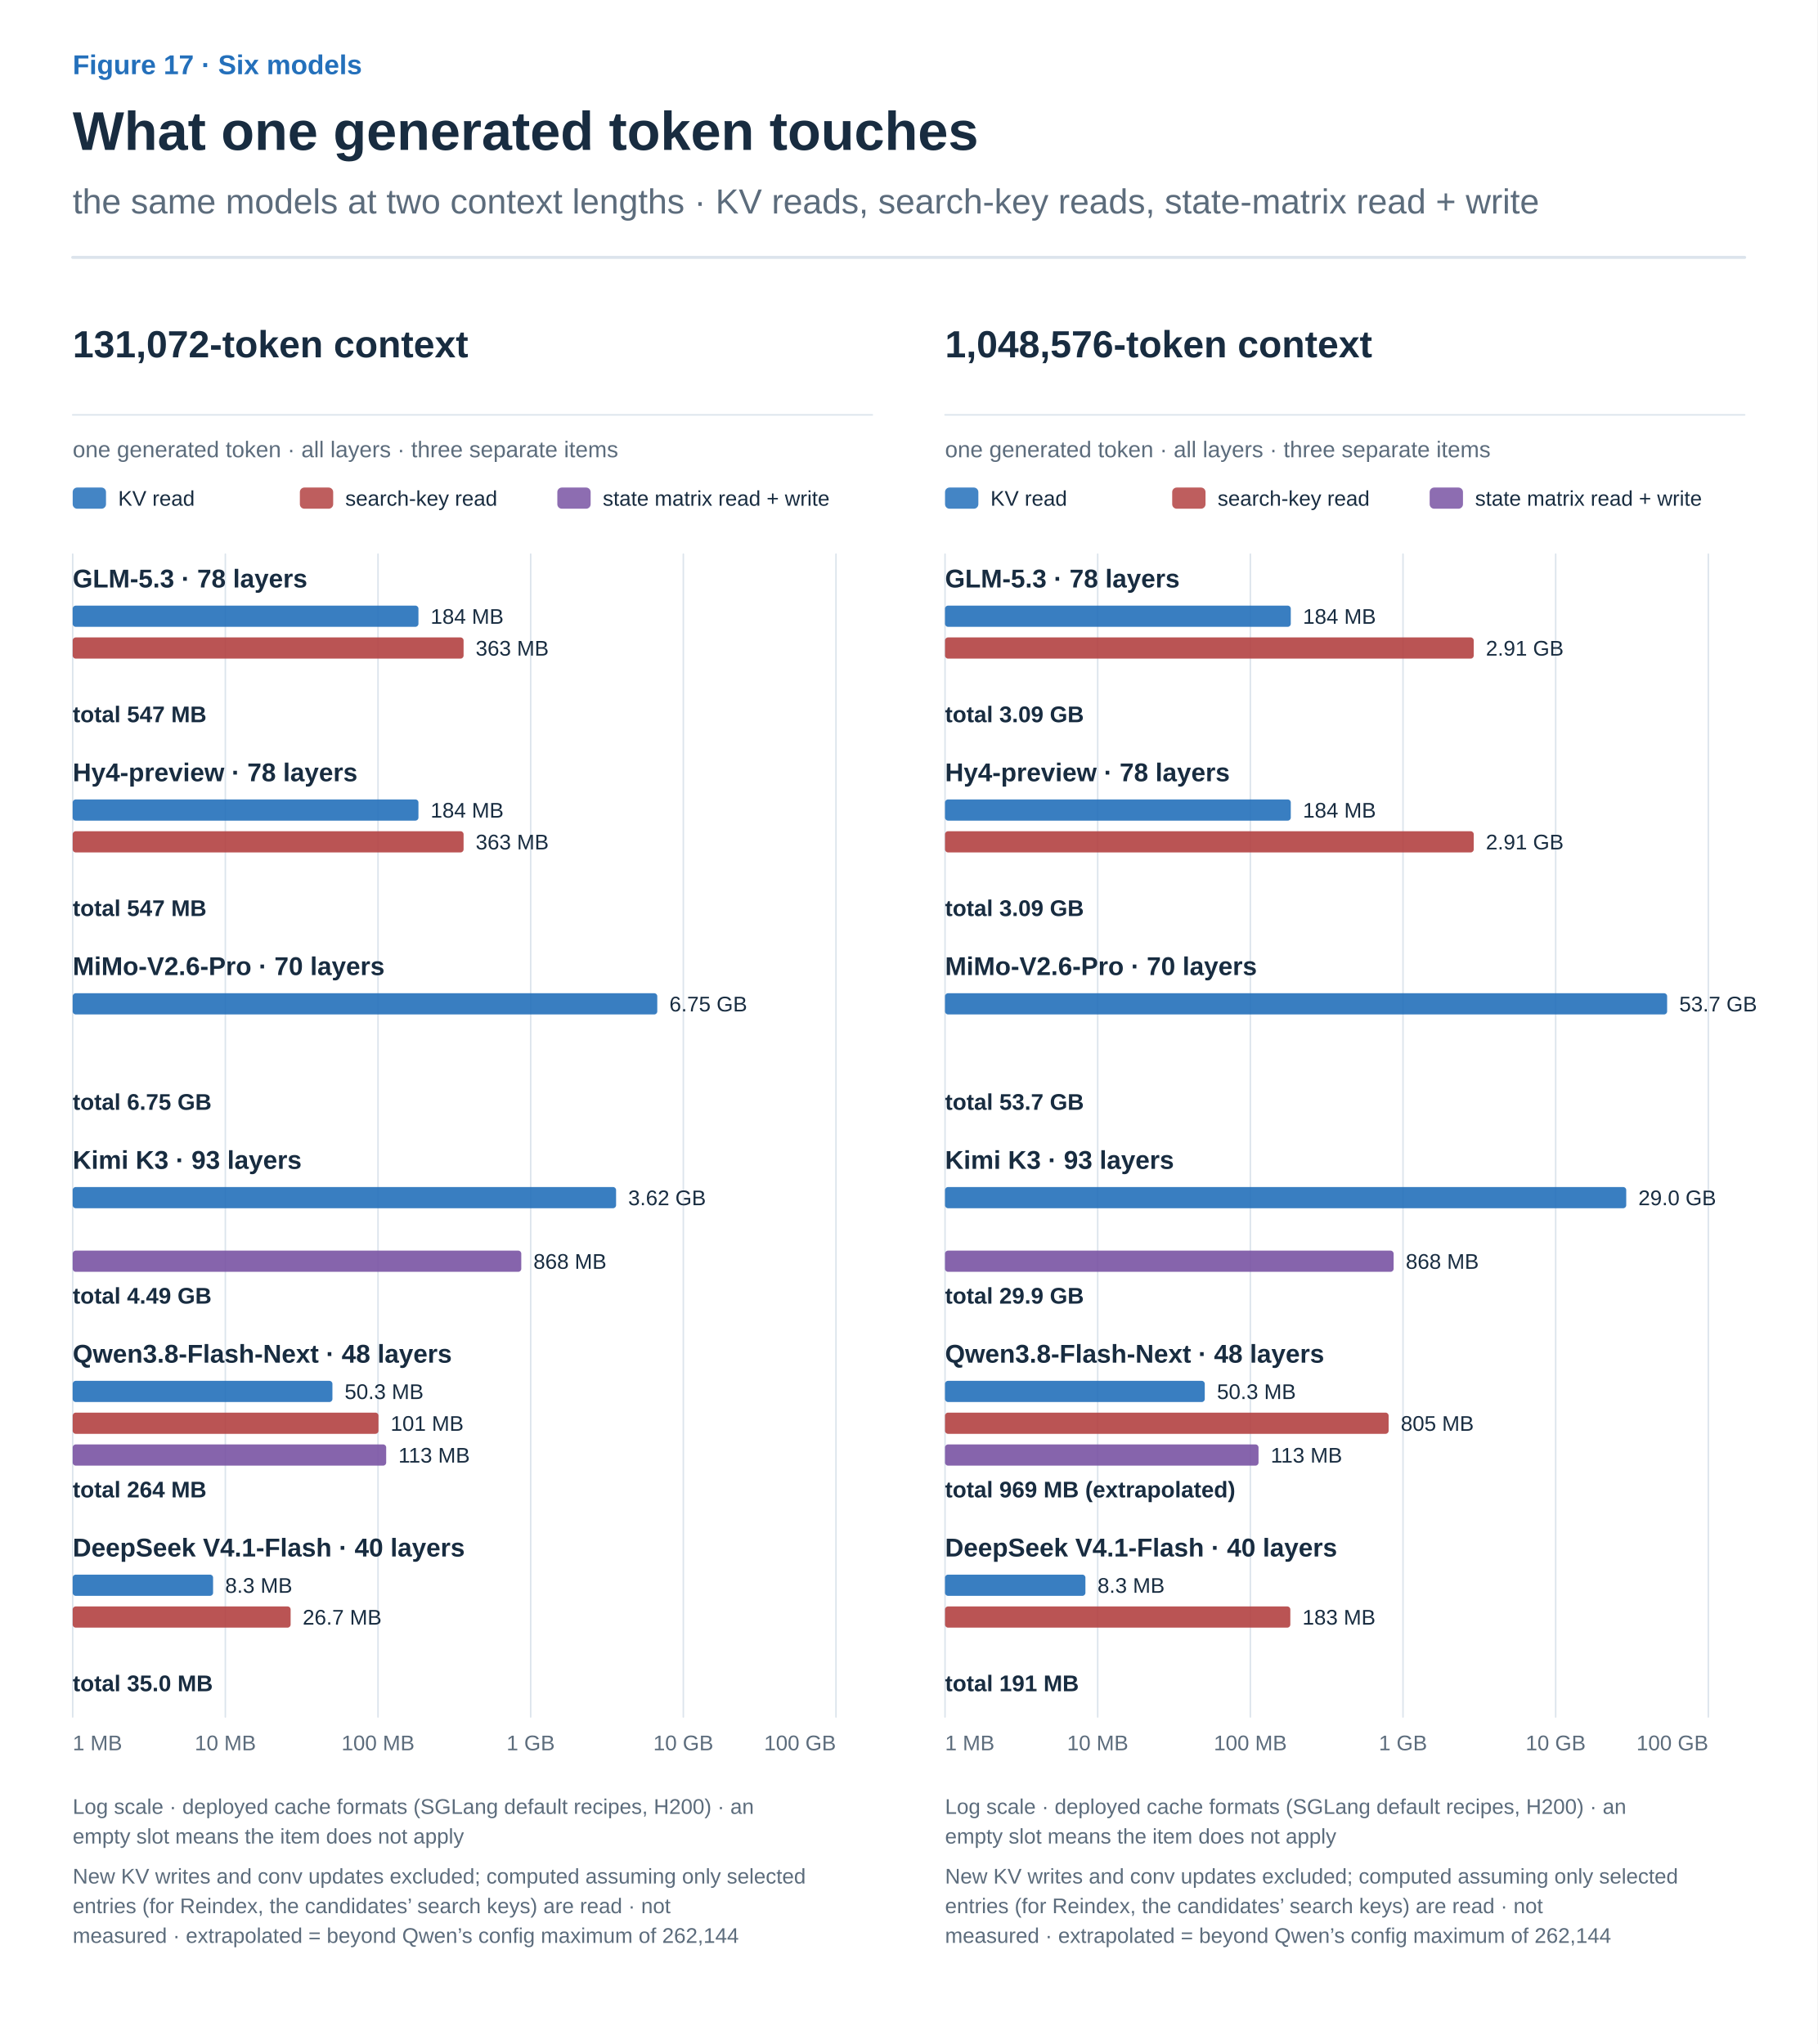
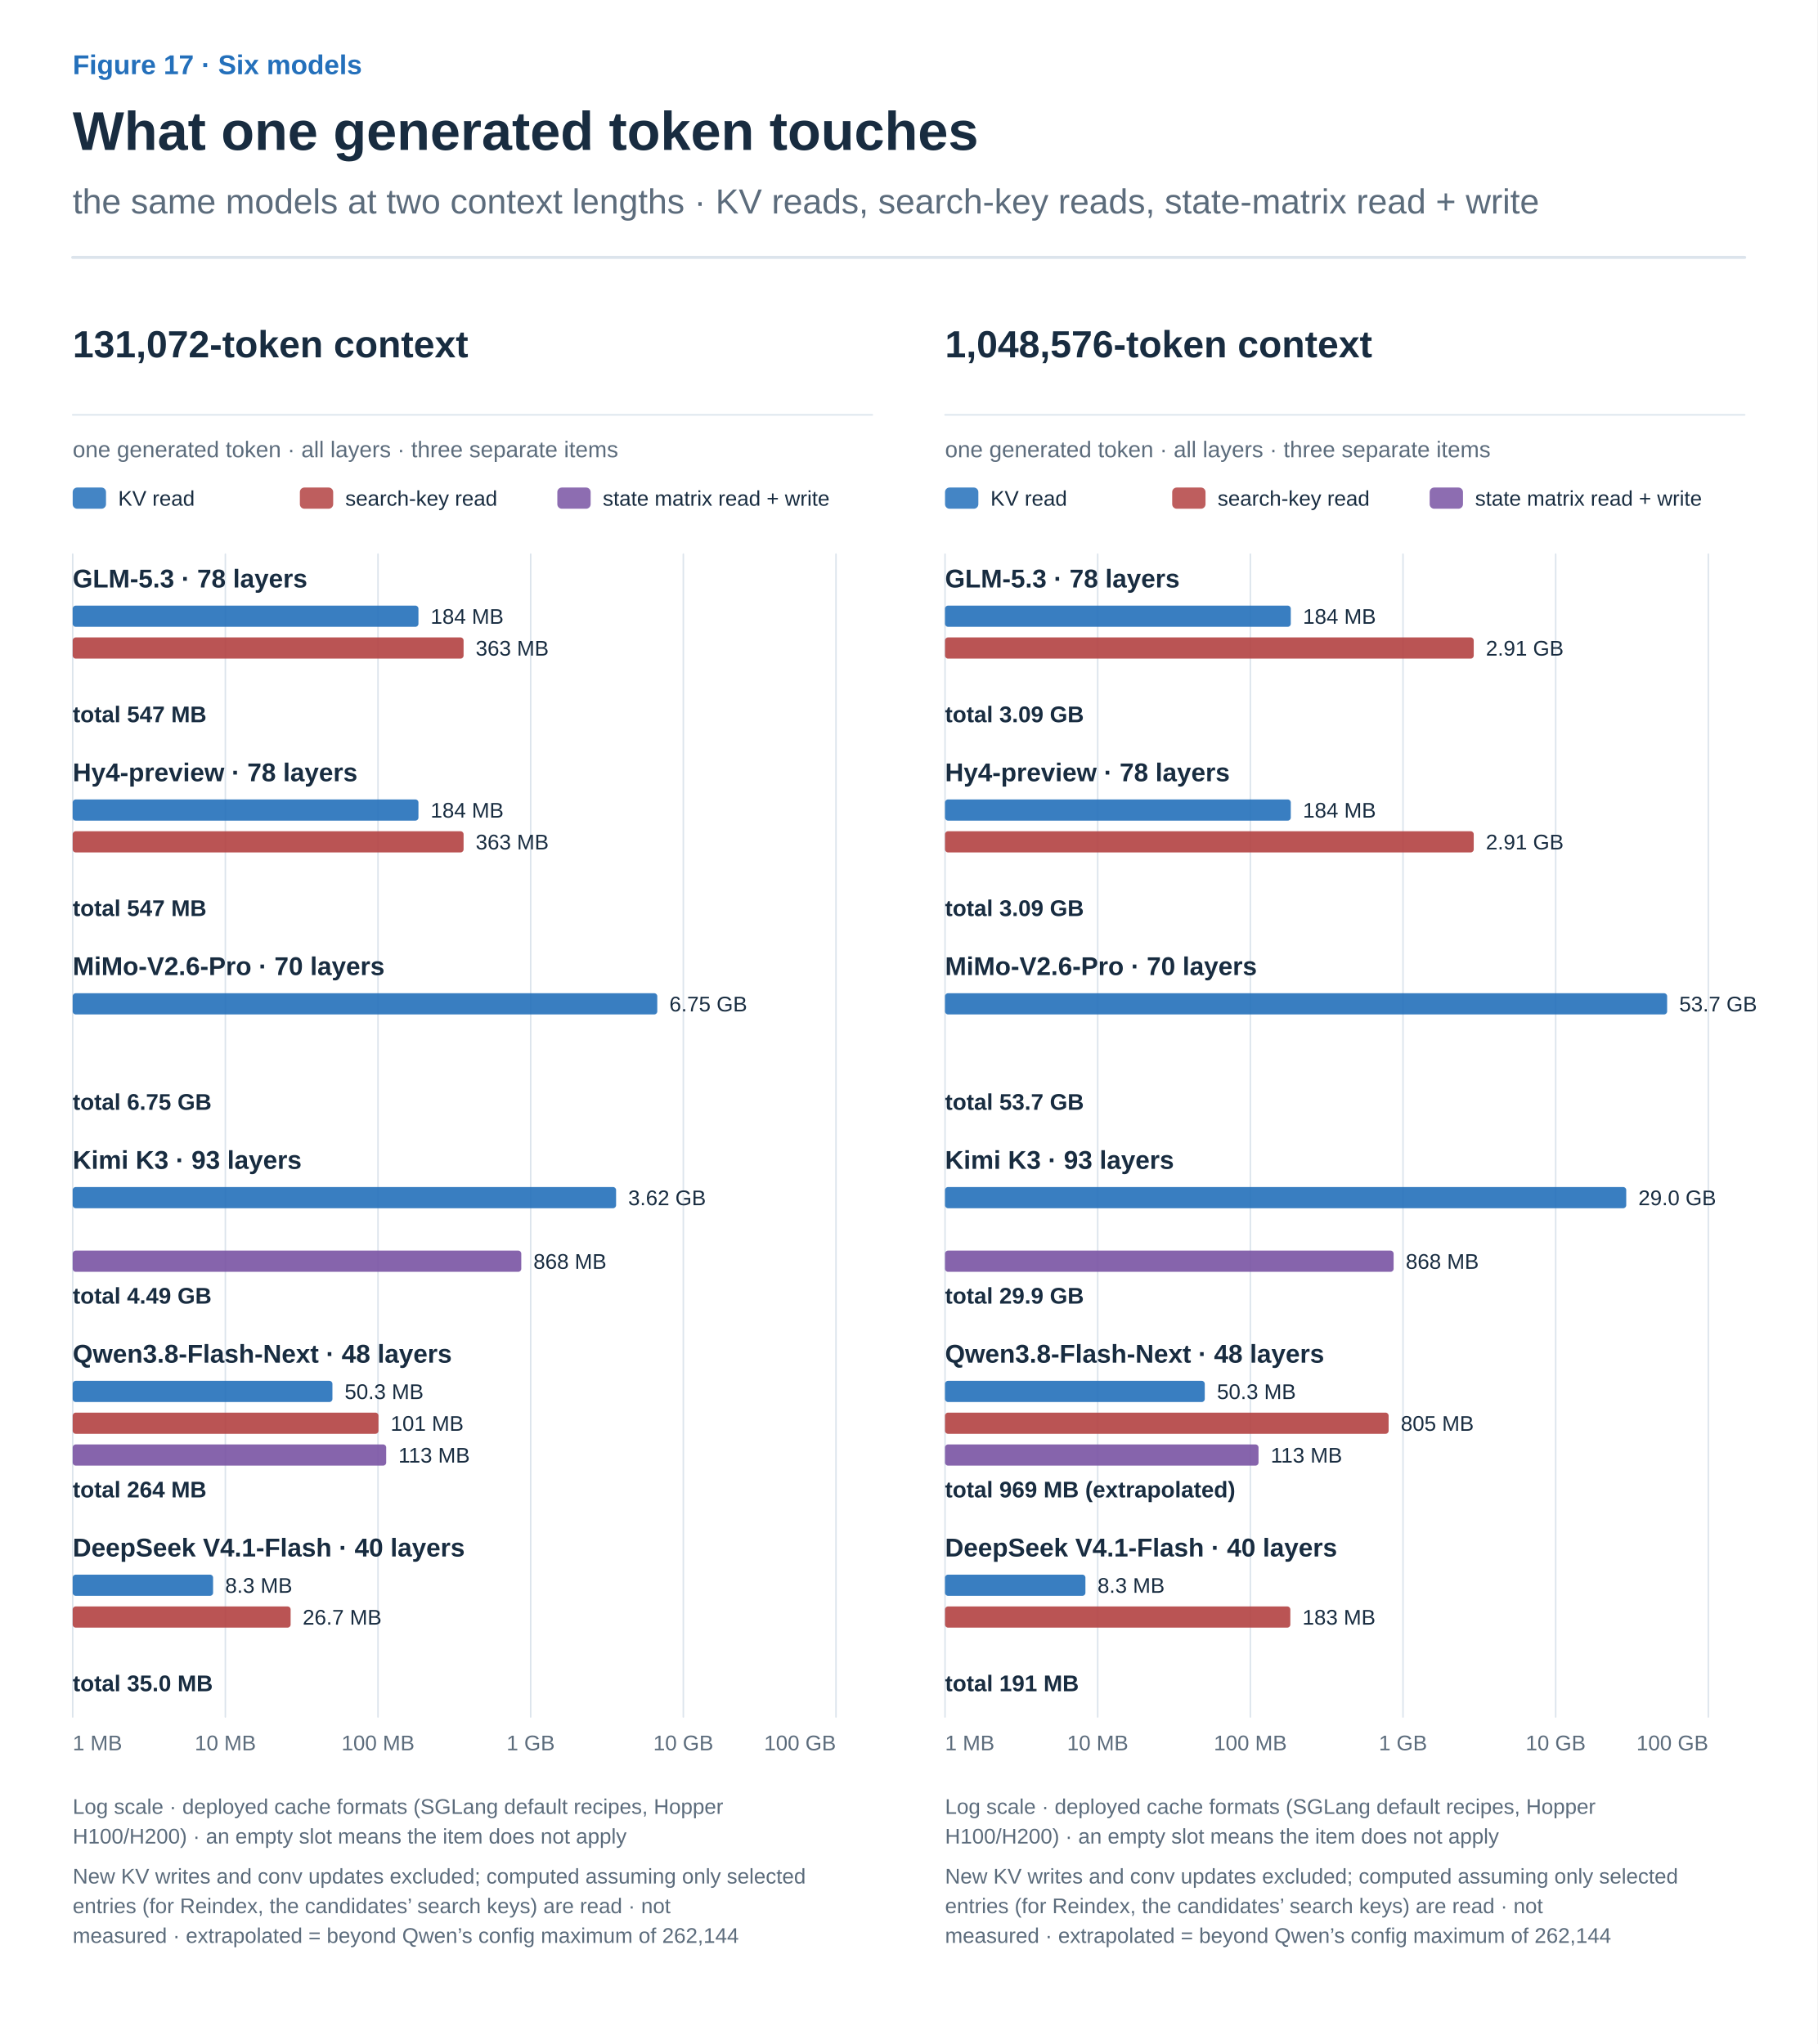
<svg xmlns="http://www.w3.org/2000/svg" width="1200" height="1350" viewBox="0 0 1200 1350" role="img" aria-labelledby="title desc">
  <defs>
    <marker id="arrow-ink" viewBox="0 0 10 10" refX="8" refY="5" markerWidth="6" markerHeight="6" orient="auto">
      <path d="M1 1 L9 5 L1 9" fill="none" stroke="#182C40" stroke-width="1.6" />
    </marker>
    <marker id="arrow-muted" viewBox="0 0 10 10" refX="8" refY="5" markerWidth="6" markerHeight="6" orient="auto">
      <path d="M1 1 L9 5 L1 9" fill="none" stroke="#5C6C7C" stroke-width="1.6" />
    </marker>
    <marker id="arrow-line" viewBox="0 0 10 10" refX="8" refY="5" markerWidth="6" markerHeight="6" orient="auto">
      <path d="M1 1 L9 5 L1 9" fill="none" stroke="#DCE4EC" stroke-width="1.6" />
    </marker>
    <marker id="arrow-paper" viewBox="0 0 10 10" refX="8" refY="5" markerWidth="6" markerHeight="6" orient="auto">
      <path d="M1 1 L9 5 L1 9" fill="none" stroke="#FFFFFF" stroke-width="1.6" />
    </marker>
    <marker id="arrow-blue" viewBox="0 0 10 10" refX="8" refY="5" markerWidth="6" markerHeight="6" orient="auto">
      <path d="M1 1 L9 5 L1 9" fill="none" stroke="#2470BB" stroke-width="1.6" />
    </marker>
    <marker id="arrow-teal" viewBox="0 0 10 10" refX="8" refY="5" markerWidth="6" markerHeight="6" orient="auto">
      <path d="M1 1 L9 5 L1 9" fill="none" stroke="#287D78" stroke-width="1.6" />
    </marker>
    <marker id="arrow-orange" viewBox="0 0 10 10" refX="8" refY="5" markerWidth="6" markerHeight="6" orient="auto">
      <path d="M1 1 L9 5 L1 9" fill="none" stroke="#B55B22" stroke-width="1.6" />
    </marker>
    <marker id="arrow-purple" viewBox="0 0 10 10" refX="8" refY="5" markerWidth="6" markerHeight="6" orient="auto">
      <path d="M1 1 L9 5 L1 9" fill="none" stroke="#7954A3" stroke-width="1.6" />
    </marker>
    <marker id="arrow-gray" viewBox="0 0 10 10" refX="8" refY="5" markerWidth="6" markerHeight="6" orient="auto">
      <path d="M1 1 L9 5 L1 9" fill="none" stroke="#657789" stroke-width="1.6" />
    </marker>
    <marker id="arrow-red" viewBox="0 0 10 10" refX="8" refY="5" markerWidth="6" markerHeight="6" orient="auto">
      <path d="M1 1 L9 5 L1 9" fill="none" stroke="#B34242" stroke-width="1.6" />
    </marker>
    <marker id="arrow-indigo" viewBox="0 0 10 10" refX="8" refY="5" markerWidth="6" markerHeight="6" orient="auto">
      <path d="M1 1 L9 5 L1 9" fill="none" stroke="#4C60A8" stroke-width="1.6" />
    </marker>
    <marker id="arrow-slate" viewBox="0 0 10 10" refX="8" refY="5" markerWidth="6" markerHeight="6" orient="auto">
      <path d="M1 1 L9 5 L1 9" fill="none" stroke="#8191A0" stroke-width="1.6" />
    </marker>
    <marker id="arrow-surface" viewBox="0 0 10 10" refX="8" refY="5" markerWidth="6" markerHeight="6" orient="auto">
      <path d="M1 1 L9 5 L1 9" fill="none" stroke="#F8FAFC" stroke-width="1.6" />
    </marker>
  </defs>
  <style>text{font-family:Arial,"Apple SD Gothic Neo","Noto Sans KR",sans-serif}text[font-family]{font-family:Menlo,Consolas,monospace}path{stroke-linecap:round;stroke-linejoin:round}</style>
  <rect width="100%" height="100%" fill="white" />
  <text x="48" y="49" fill="#2470BB" font-size="18" font-weight="600" text-anchor="start" data-max-width="1104">Figure 17 · Six models</text>
  <text x="48" y="99" fill="#182C40" font-size="36" font-weight="700" text-anchor="start" data-max-width="1104">What one generated token touches</text>
  <text x="48" y="141" fill="#5C6C7C" font-size="23" font-weight="400" text-anchor="start" data-max-width="1104">the same models at two context lengths · KV reads, search-key reads, state-matrix read + write</text>
  <path d="M48,170 H1152" stroke="#DCE4EC" stroke-width="2" />
  <g transform="translate(48 206) scale(1)" data-panel="1">
    <text x="0" y="30" fill="#182C40" font-size="25" font-weight="600" text-anchor="start" data-max-width="528">131,072-token context</text>
    <path d="M0 68 L528 68" stroke="#DCE4EC" stroke-width="1" fill="none" />
    <text x="0" y="96" fill="#5C6C7C" font-size="15" font-weight="400" text-anchor="start" data-max-width="528">one generated token · all layers · three separate items</text>
    <rect x="0" y="116" width="22" height="14" rx="3" fill="#2470BB" fill-opacity=".85" />
    <text x="30" y="128" fill="#182C40" font-size="14" font-weight="400" text-anchor="start" data-max-width="180">KV read</text>
    <rect x="150" y="116" width="22" height="14" rx="3" fill="#B34242" fill-opacity=".85" />
    <text x="180" y="128" fill="#182C40" font-size="14" font-weight="400" text-anchor="start" data-max-width="180">search-key read</text>
    <rect x="320" y="116" width="22" height="14" rx="3" fill="#7954A3" fill-opacity=".85" />
    <text x="350" y="128" fill="#182C40" font-size="14" font-weight="400" text-anchor="start" data-max-width="180">state matrix read + write</text>
    <path d="M504 160 L504 928" stroke="#DCE4EC" stroke-width="1" fill="none" />
    <path d="M403.2 160 L403.2 928" stroke="#DCE4EC" stroke-width="1" fill="none" />
    <path d="M302.4 160 L302.4 928" stroke="#DCE4EC" stroke-width="1" fill="none" />
    <path d="M201.6 160 L201.6 928" stroke="#DCE4EC" stroke-width="1" fill="none" />
    <path d="M100.8 160 L100.8 928" stroke="#DCE4EC" stroke-width="1" fill="none" />
    <path d="M0 160 L0 928" stroke="#DCE4EC" stroke-width="1" fill="none" />
    <text x="0" y="950" fill="#5C6C7C" font-size="14" font-weight="400" text-anchor="start" data-max-width="80">1 MB</text>
    <text x="100.8" y="950" fill="#5C6C7C" font-size="14" font-weight="400" text-anchor="middle" data-max-width="80">10 MB</text>
    <text x="201.6" y="950" fill="#5C6C7C" font-size="14" font-weight="400" text-anchor="middle" data-max-width="80">100 MB</text>
    <text x="302.4" y="950" fill="#5C6C7C" font-size="14" font-weight="400" text-anchor="middle" data-max-width="80">1 GB</text>
    <text x="403.2" y="950" fill="#5C6C7C" font-size="14" font-weight="400" text-anchor="middle" data-max-width="80">10 GB</text>
    <text x="504" y="950" fill="#5C6C7C" font-size="14" font-weight="400" text-anchor="end" data-max-width="80">100 GB</text>
    <text x="0" y="182" fill="#182C40" font-size="17" font-weight="700" text-anchor="start" data-max-width="528">GLM-5.3 · 78 layers</text>
    <rect x="0" y="194" width="228.3" height="14" rx="2" fill="#2470BB" fill-opacity="0.9" />
    <text x="236.3" y="206" fill="#182C40" font-size="14" font-weight="400" text-anchor="start" data-max-width="120">184 MB</text>
    <rect x="0" y="215" width="258.1" height="14" rx="2" fill="#B34242" fill-opacity="0.9" />
    <text x="266.079" y="227" fill="#182C40" font-size="14" font-weight="400" text-anchor="start" data-max-width="120">363 MB</text>
    <text x="0" y="271" fill="#182C40" font-size="15" font-weight="700" text-anchor="start" data-max-width="528">total 547 MB</text>
    <text x="0" y="310" fill="#182C40" font-size="17" font-weight="700" text-anchor="start" data-max-width="528">Hy4-preview · 78 layers</text>
    <rect x="0" y="322" width="228.3" height="14" rx="2" fill="#2470BB" fill-opacity="0.9" />
    <text x="236.3" y="334" fill="#182C40" font-size="14" font-weight="400" text-anchor="start" data-max-width="120">184 MB</text>
    <rect x="0" y="343" width="258.1" height="14" rx="2" fill="#B34242" fill-opacity="0.9" />
    <text x="266.079" y="355" fill="#182C40" font-size="14" font-weight="400" text-anchor="start" data-max-width="120">363 MB</text>
    <text x="0" y="399" fill="#182C40" font-size="15" font-weight="700" text-anchor="start" data-max-width="528">total 547 MB</text>
    <text x="0" y="438" fill="#182C40" font-size="17" font-weight="700" text-anchor="start" data-max-width="528">MiMo-V2.6-Pro · 70 layers</text>
    <rect x="0" y="450" width="386.0" height="14" rx="2" fill="#2470BB" fill-opacity="0.9" />
    <text x="393.995" y="462" fill="#182C40" font-size="14" font-weight="400" text-anchor="start" data-max-width="120">6.75 GB</text>
    <text x="0" y="527" fill="#182C40" font-size="15" font-weight="700" text-anchor="start" data-max-width="528">total 6.75 GB</text>
    <text x="0" y="566" fill="#182C40" font-size="17" font-weight="700" text-anchor="start" data-max-width="528">Kimi K3 · 93 layers</text>
    <rect x="0" y="578" width="358.8" height="14" rx="2" fill="#2470BB" fill-opacity="0.9" />
    <text x="366.765" y="590" fill="#182C40" font-size="14" font-weight="400" text-anchor="start" data-max-width="120">3.62 GB</text>
    <rect x="0" y="620" width="296.2" height="14" rx="2" fill="#7954A3" fill-opacity="0.9" />
    <text x="304.214" y="632" fill="#182C40" font-size="14" font-weight="400" text-anchor="start" data-max-width="120">868 MB</text>
    <text x="0" y="655" fill="#182C40" font-size="15" font-weight="700" text-anchor="start" data-max-width="528">total 4.49 GB</text>
    <text x="0" y="694" fill="#182C40" font-size="17" font-weight="700" text-anchor="start" data-max-width="528">Qwen3.8-Flash-Next · 48 layers</text>
    <rect x="0" y="706" width="171.5" height="14" rx="2" fill="#2470BB" fill-opacity="0.9" />
    <text x="179.546" y="718" fill="#182C40" font-size="14" font-weight="400" text-anchor="start" data-max-width="120">50.3 MB</text>
    <rect x="0" y="727" width="201.9" height="14" rx="2" fill="#B34242" fill-opacity="0.9" />
    <text x="209.889" y="739" fill="#182C40" font-size="14" font-weight="400" text-anchor="start" data-max-width="120">101 MB</text>
    <rect x="0" y="748" width="207.0" height="14" rx="2" fill="#7954A3" fill-opacity="0.9" />
    <text x="215.046" y="760" fill="#182C40" font-size="14" font-weight="400" text-anchor="start" data-max-width="120">113 MB</text>
    <text x="0" y="783" fill="#182C40" font-size="15" font-weight="700" text-anchor="start" data-max-width="528">total 264 MB</text>
    <text x="0" y="822" fill="#182C40" font-size="17" font-weight="700" text-anchor="start" data-max-width="528">DeepSeek V4.1-Flash · 40 layers</text>
    <rect x="0" y="834" width="92.7" height="14" rx="2" fill="#2470BB" fill-opacity="0.9" />
    <text x="100.678" y="846" fill="#182C40" font-size="14" font-weight="400" text-anchor="start" data-max-width="120">8.3 MB</text>
    <rect x="0" y="855" width="143.9" height="14" rx="2" fill="#B34242" fill-opacity="0.9" />
    <text x="151.856" y="867" fill="#182C40" font-size="14" font-weight="400" text-anchor="start" data-max-width="120">26.7 MB</text>
    <text x="0" y="911" fill="#182C40" font-size="15" font-weight="700" text-anchor="start" data-max-width="528">total 35.0 MB</text>
-     <text x="0" y="992" fill="#5C6C7C" font-size="14" font-weight="400" text-anchor="start" data-max-width="528">Log scale · deployed cache formats (SGLang default recipes, H200) · an</text>
-     <text x="0" y="1011.6" fill="#5C6C7C" font-size="14" font-weight="400" text-anchor="start" data-max-width="528">empty slot means the item does not apply</text>
+     <text x="0" y="992" fill="#5C6C7C" font-size="14" font-weight="400" text-anchor="start" data-max-width="528">Log scale · deployed cache formats (SGLang default recipes, Hopper</text>
+     <text x="0" y="1011.6" fill="#5C6C7C" font-size="14" font-weight="400" text-anchor="start" data-max-width="528">H100/H200) · an empty slot means the item does not apply</text>
    <text x="0" y="1038" fill="#5C6C7C" font-size="14" font-weight="400" text-anchor="start" data-max-width="528">New KV writes and conv updates excluded; computed assuming only selected</text>
    <text x="0" y="1057.6" fill="#5C6C7C" font-size="14" font-weight="400" text-anchor="start" data-max-width="528">entries (for Reindex, the candidates’ search keys) are read · not</text>
    <text x="0" y="1077.2" fill="#5C6C7C" font-size="14" font-weight="400" text-anchor="start" data-max-width="528">measured · extrapolated = beyond Qwen’s config maximum of 262,144</text>
  </g>
  <g transform="translate(624 206) scale(1)" data-panel="2">
    <text x="0" y="30" fill="#182C40" font-size="25" font-weight="600" text-anchor="start" data-max-width="528">1,048,576-token context</text>
    <path d="M0 68 L528 68" stroke="#DCE4EC" stroke-width="1" fill="none" />
    <text x="0" y="96" fill="#5C6C7C" font-size="15" font-weight="400" text-anchor="start" data-max-width="528">one generated token · all layers · three separate items</text>
    <rect x="0" y="116" width="22" height="14" rx="3" fill="#2470BB" fill-opacity=".85" />
    <text x="30" y="128" fill="#182C40" font-size="14" font-weight="400" text-anchor="start" data-max-width="180">KV read</text>
    <rect x="150" y="116" width="22" height="14" rx="3" fill="#B34242" fill-opacity=".85" />
    <text x="180" y="128" fill="#182C40" font-size="14" font-weight="400" text-anchor="start" data-max-width="180">search-key read</text>
    <rect x="320" y="116" width="22" height="14" rx="3" fill="#7954A3" fill-opacity=".85" />
    <text x="350" y="128" fill="#182C40" font-size="14" font-weight="400" text-anchor="start" data-max-width="180">state matrix read + write</text>
    <path d="M504 160 L504 928" stroke="#DCE4EC" stroke-width="1" fill="none" />
    <path d="M403.2 160 L403.2 928" stroke="#DCE4EC" stroke-width="1" fill="none" />
    <path d="M302.4 160 L302.4 928" stroke="#DCE4EC" stroke-width="1" fill="none" />
    <path d="M201.6 160 L201.6 928" stroke="#DCE4EC" stroke-width="1" fill="none" />
    <path d="M100.8 160 L100.8 928" stroke="#DCE4EC" stroke-width="1" fill="none" />
    <path d="M0 160 L0 928" stroke="#DCE4EC" stroke-width="1" fill="none" />
    <text x="0" y="950" fill="#5C6C7C" font-size="14" font-weight="400" text-anchor="start" data-max-width="80">1 MB</text>
    <text x="100.8" y="950" fill="#5C6C7C" font-size="14" font-weight="400" text-anchor="middle" data-max-width="80">10 MB</text>
    <text x="201.6" y="950" fill="#5C6C7C" font-size="14" font-weight="400" text-anchor="middle" data-max-width="80">100 MB</text>
    <text x="302.4" y="950" fill="#5C6C7C" font-size="14" font-weight="400" text-anchor="middle" data-max-width="80">1 GB</text>
    <text x="403.2" y="950" fill="#5C6C7C" font-size="14" font-weight="400" text-anchor="middle" data-max-width="80">10 GB</text>
    <text x="504" y="950" fill="#5C6C7C" font-size="14" font-weight="400" text-anchor="end" data-max-width="80">100 GB</text>
    <text x="0" y="182" fill="#182C40" font-size="17" font-weight="700" text-anchor="start" data-max-width="528">GLM-5.3 · 78 layers</text>
    <rect x="0" y="194" width="228.3" height="14" rx="2" fill="#2470BB" fill-opacity="0.9" />
    <text x="236.3" y="206" fill="#182C40" font-size="14" font-weight="400" text-anchor="start" data-max-width="120">184 MB</text>
    <rect x="0" y="215" width="349.1" height="14" rx="2" fill="#B34242" fill-opacity="0.9" />
    <text x="357.11" y="227" fill="#182C40" font-size="14" font-weight="400" text-anchor="start" data-max-width="120">2.91 GB</text>
    <text x="0" y="271" fill="#182C40" font-size="15" font-weight="700" text-anchor="start" data-max-width="528">total 3.09 GB</text>
    <text x="0" y="310" fill="#182C40" font-size="17" font-weight="700" text-anchor="start" data-max-width="528">Hy4-preview · 78 layers</text>
    <rect x="0" y="322" width="228.3" height="14" rx="2" fill="#2470BB" fill-opacity="0.9" />
    <text x="236.3" y="334" fill="#182C40" font-size="14" font-weight="400" text-anchor="start" data-max-width="120">184 MB</text>
    <rect x="0" y="343" width="349.1" height="14" rx="2" fill="#B34242" fill-opacity="0.9" />
    <text x="357.11" y="355" fill="#182C40" font-size="14" font-weight="400" text-anchor="start" data-max-width="120">2.91 GB</text>
    <text x="0" y="399" fill="#182C40" font-size="15" font-weight="700" text-anchor="start" data-max-width="528">total 3.09 GB</text>
    <text x="0" y="438" fill="#182C40" font-size="17" font-weight="700" text-anchor="start" data-max-width="528">MiMo-V2.6-Pro · 70 layers</text>
    <rect x="0" y="450" width="476.8" height="14" rx="2" fill="#2470BB" fill-opacity="0.9" />
    <text x="484.803" y="462" fill="#182C40" font-size="14" font-weight="400" text-anchor="start" data-max-width="120">53.7 GB</text>
    <text x="0" y="527" fill="#182C40" font-size="15" font-weight="700" text-anchor="start" data-max-width="528">total 53.7 GB</text>
    <text x="0" y="566" fill="#182C40" font-size="17" font-weight="700" text-anchor="start" data-max-width="528">Kimi K3 · 93 layers</text>
    <rect x="0" y="578" width="449.8" height="14" rx="2" fill="#2470BB" fill-opacity="0.9" />
    <text x="457.796" y="590" fill="#182C40" font-size="14" font-weight="400" text-anchor="start" data-max-width="120">29.0 GB</text>
    <rect x="0" y="620" width="296.2" height="14" rx="2" fill="#7954A3" fill-opacity="0.9" />
    <text x="304.214" y="632" fill="#182C40" font-size="14" font-weight="400" text-anchor="start" data-max-width="120">868 MB</text>
    <text x="0" y="655" fill="#182C40" font-size="15" font-weight="700" text-anchor="start" data-max-width="528">total 29.9 GB</text>
    <text x="0" y="694" fill="#182C40" font-size="17" font-weight="700" text-anchor="start" data-max-width="528">Qwen3.8-Flash-Next · 48 layers</text>
    <rect x="0" y="706" width="171.5" height="14" rx="2" fill="#2470BB" fill-opacity="0.9" />
    <text x="179.546" y="718" fill="#182C40" font-size="14" font-weight="400" text-anchor="start" data-max-width="120">50.3 MB</text>
    <rect x="0" y="727" width="292.9" height="14" rx="2" fill="#B34242" fill-opacity="0.9" />
    <text x="300.921" y="739" fill="#182C40" font-size="14" font-weight="400" text-anchor="start" data-max-width="120">805 MB</text>
    <rect x="0" y="748" width="207.0" height="14" rx="2" fill="#7954A3" fill-opacity="0.9" />
    <text x="215.046" y="760" fill="#182C40" font-size="14" font-weight="400" text-anchor="start" data-max-width="120">113 MB</text>
    <text x="0" y="783" fill="#182C40" font-size="15" font-weight="700" text-anchor="start" data-max-width="528">total 969 MB (extrapolated)</text>
    <text x="0" y="822" fill="#182C40" font-size="17" font-weight="700" text-anchor="start" data-max-width="528">DeepSeek V4.1-Flash · 40 layers</text>
    <rect x="0" y="834" width="92.7" height="14" rx="2" fill="#2470BB" fill-opacity="0.9" />
    <text x="100.678" y="846" fill="#182C40" font-size="14" font-weight="400" text-anchor="start" data-max-width="120">8.3 MB</text>
    <rect x="0" y="855" width="228.0" height="14" rx="2" fill="#B34242" fill-opacity="0.9" />
    <text x="235.987" y="867" fill="#182C40" font-size="14" font-weight="400" text-anchor="start" data-max-width="120">183 MB</text>
    <text x="0" y="911" fill="#182C40" font-size="15" font-weight="700" text-anchor="start" data-max-width="528">total 191 MB</text>
-     <text x="0" y="992" fill="#5C6C7C" font-size="14" font-weight="400" text-anchor="start" data-max-width="528">Log scale · deployed cache formats (SGLang default recipes, H200) · an</text>
-     <text x="0" y="1011.6" fill="#5C6C7C" font-size="14" font-weight="400" text-anchor="start" data-max-width="528">empty slot means the item does not apply</text>
+     <text x="0" y="992" fill="#5C6C7C" font-size="14" font-weight="400" text-anchor="start" data-max-width="528">Log scale · deployed cache formats (SGLang default recipes, Hopper</text>
+     <text x="0" y="1011.6" fill="#5C6C7C" font-size="14" font-weight="400" text-anchor="start" data-max-width="528">H100/H200) · an empty slot means the item does not apply</text>
    <text x="0" y="1038" fill="#5C6C7C" font-size="14" font-weight="400" text-anchor="start" data-max-width="528">New KV writes and conv updates excluded; computed assuming only selected</text>
    <text x="0" y="1057.6" fill="#5C6C7C" font-size="14" font-weight="400" text-anchor="start" data-max-width="528">entries (for Reindex, the candidates’ search keys) are read · not</text>
    <text x="0" y="1077.2" fill="#5C6C7C" font-size="14" font-weight="400" text-anchor="start" data-max-width="528">measured · extrapolated = beyond Qwen’s config maximum of 262,144</text>
  </g>
</svg>
